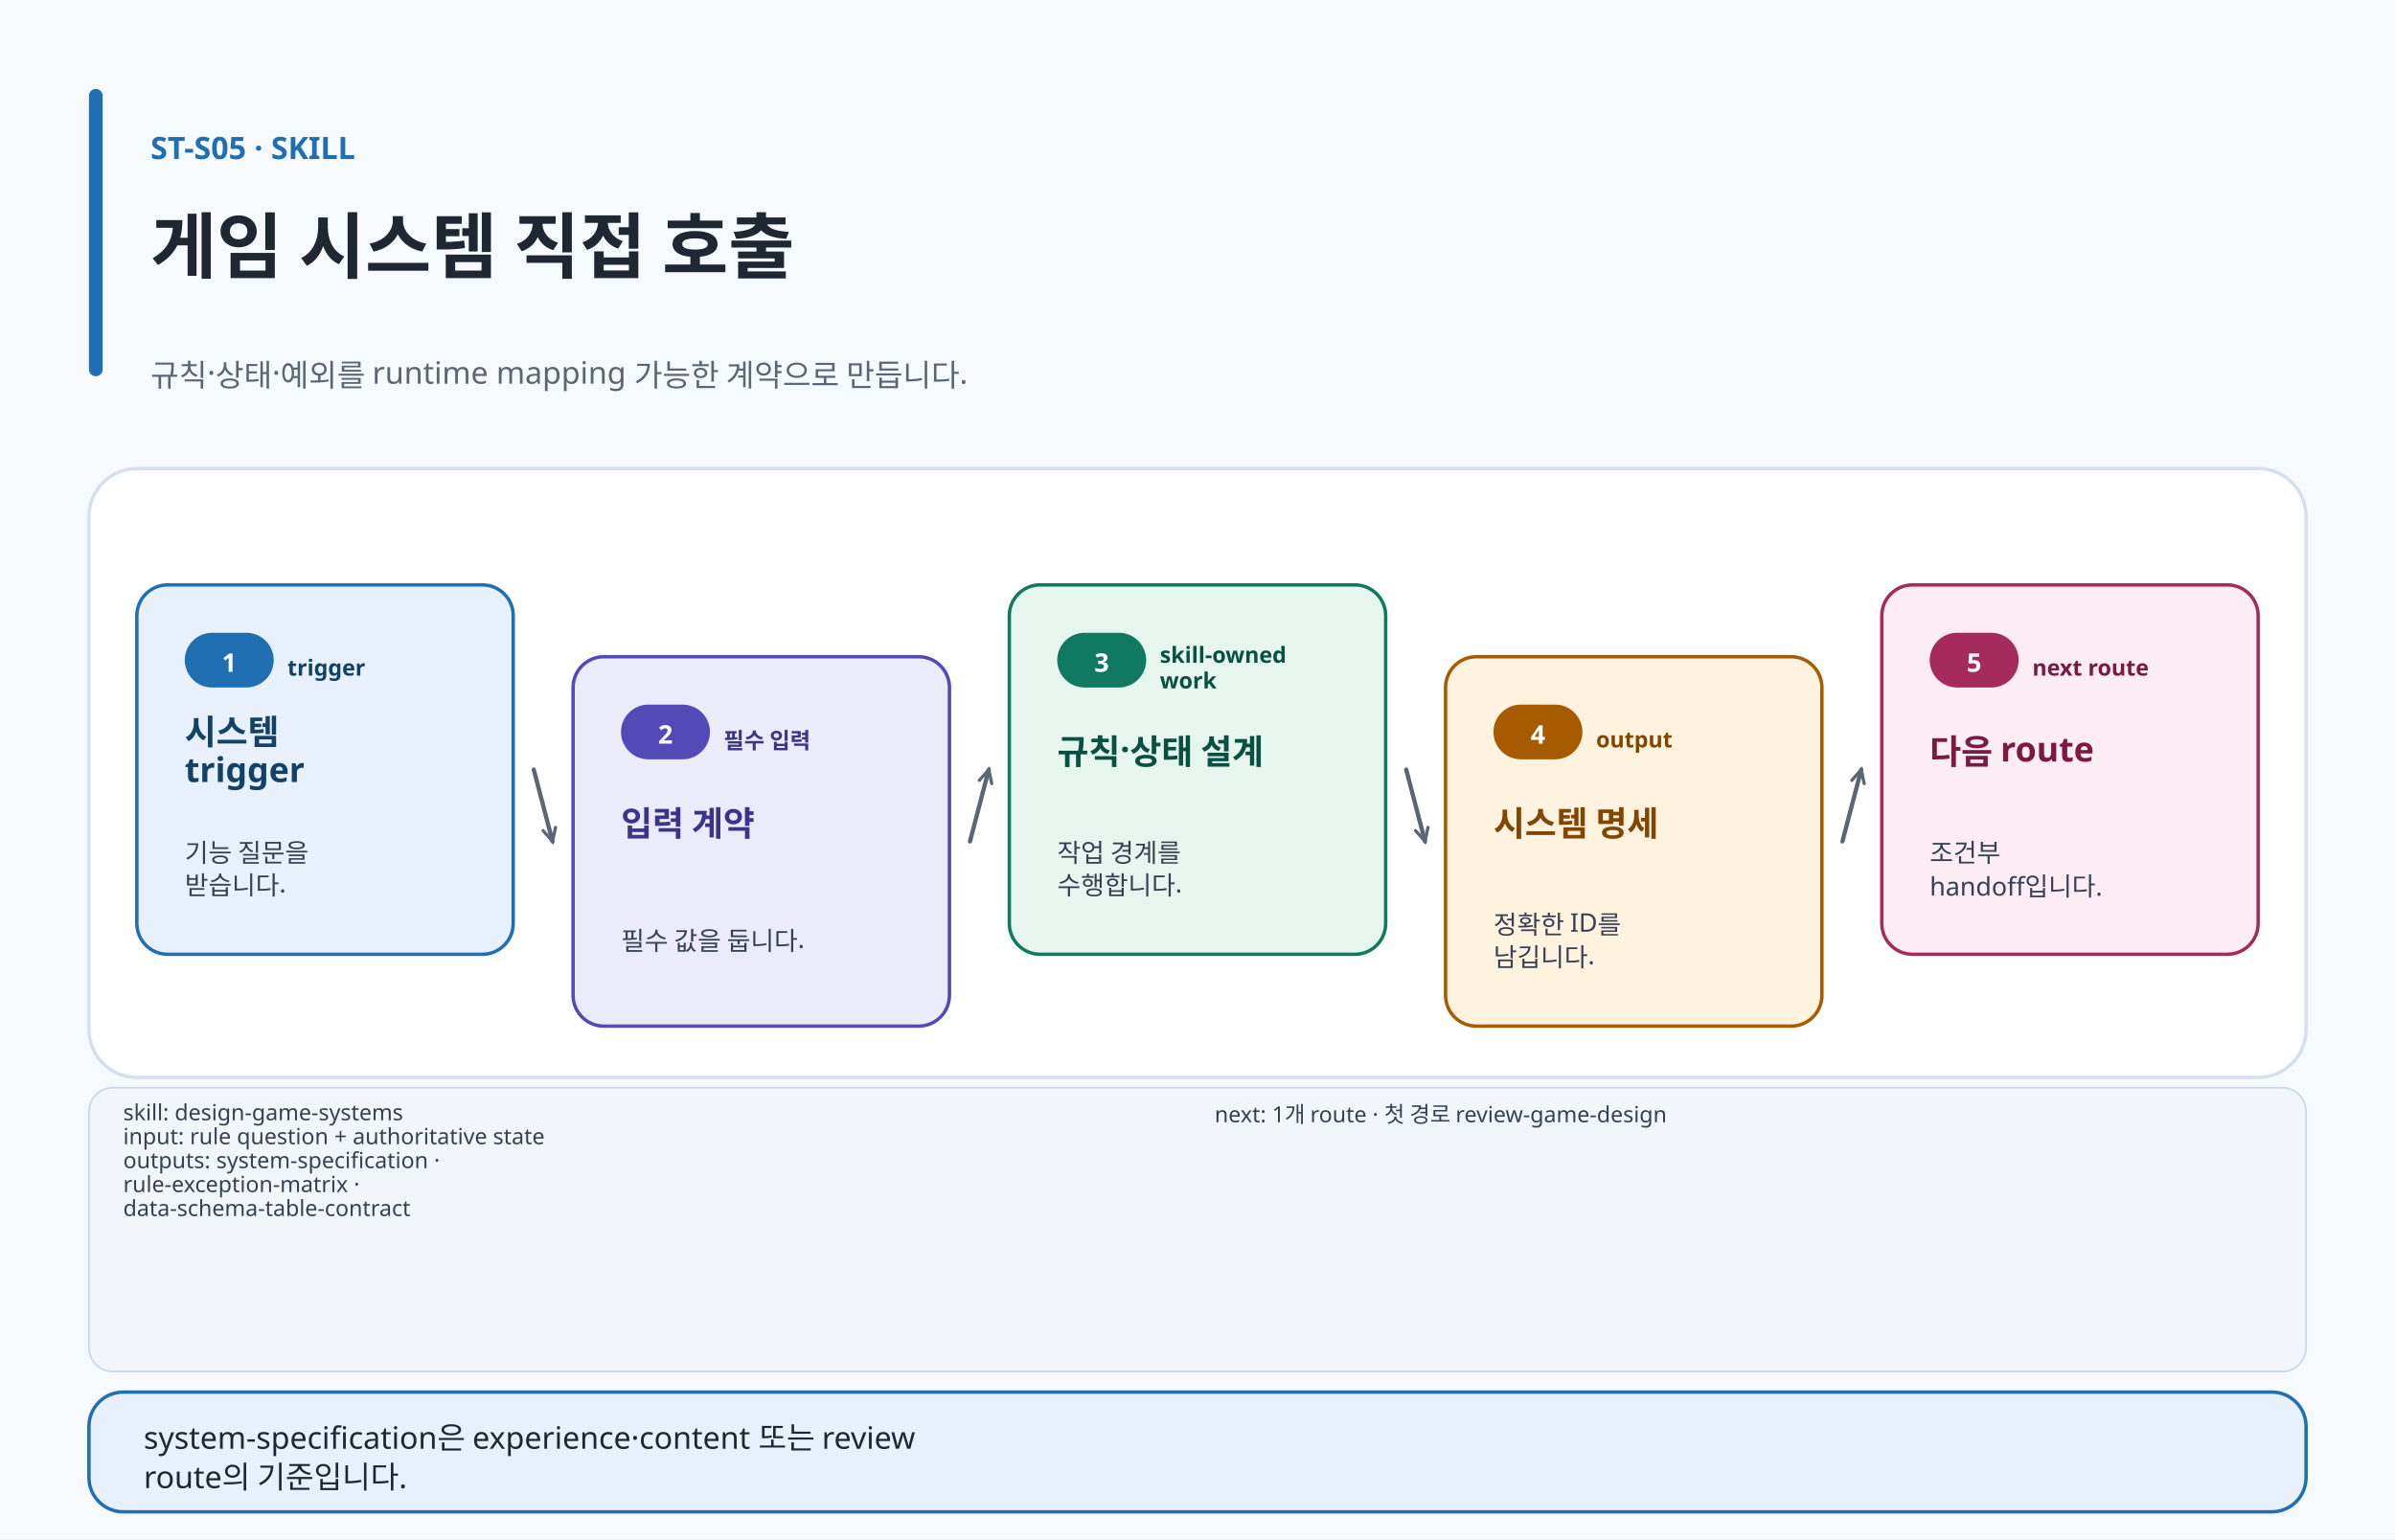
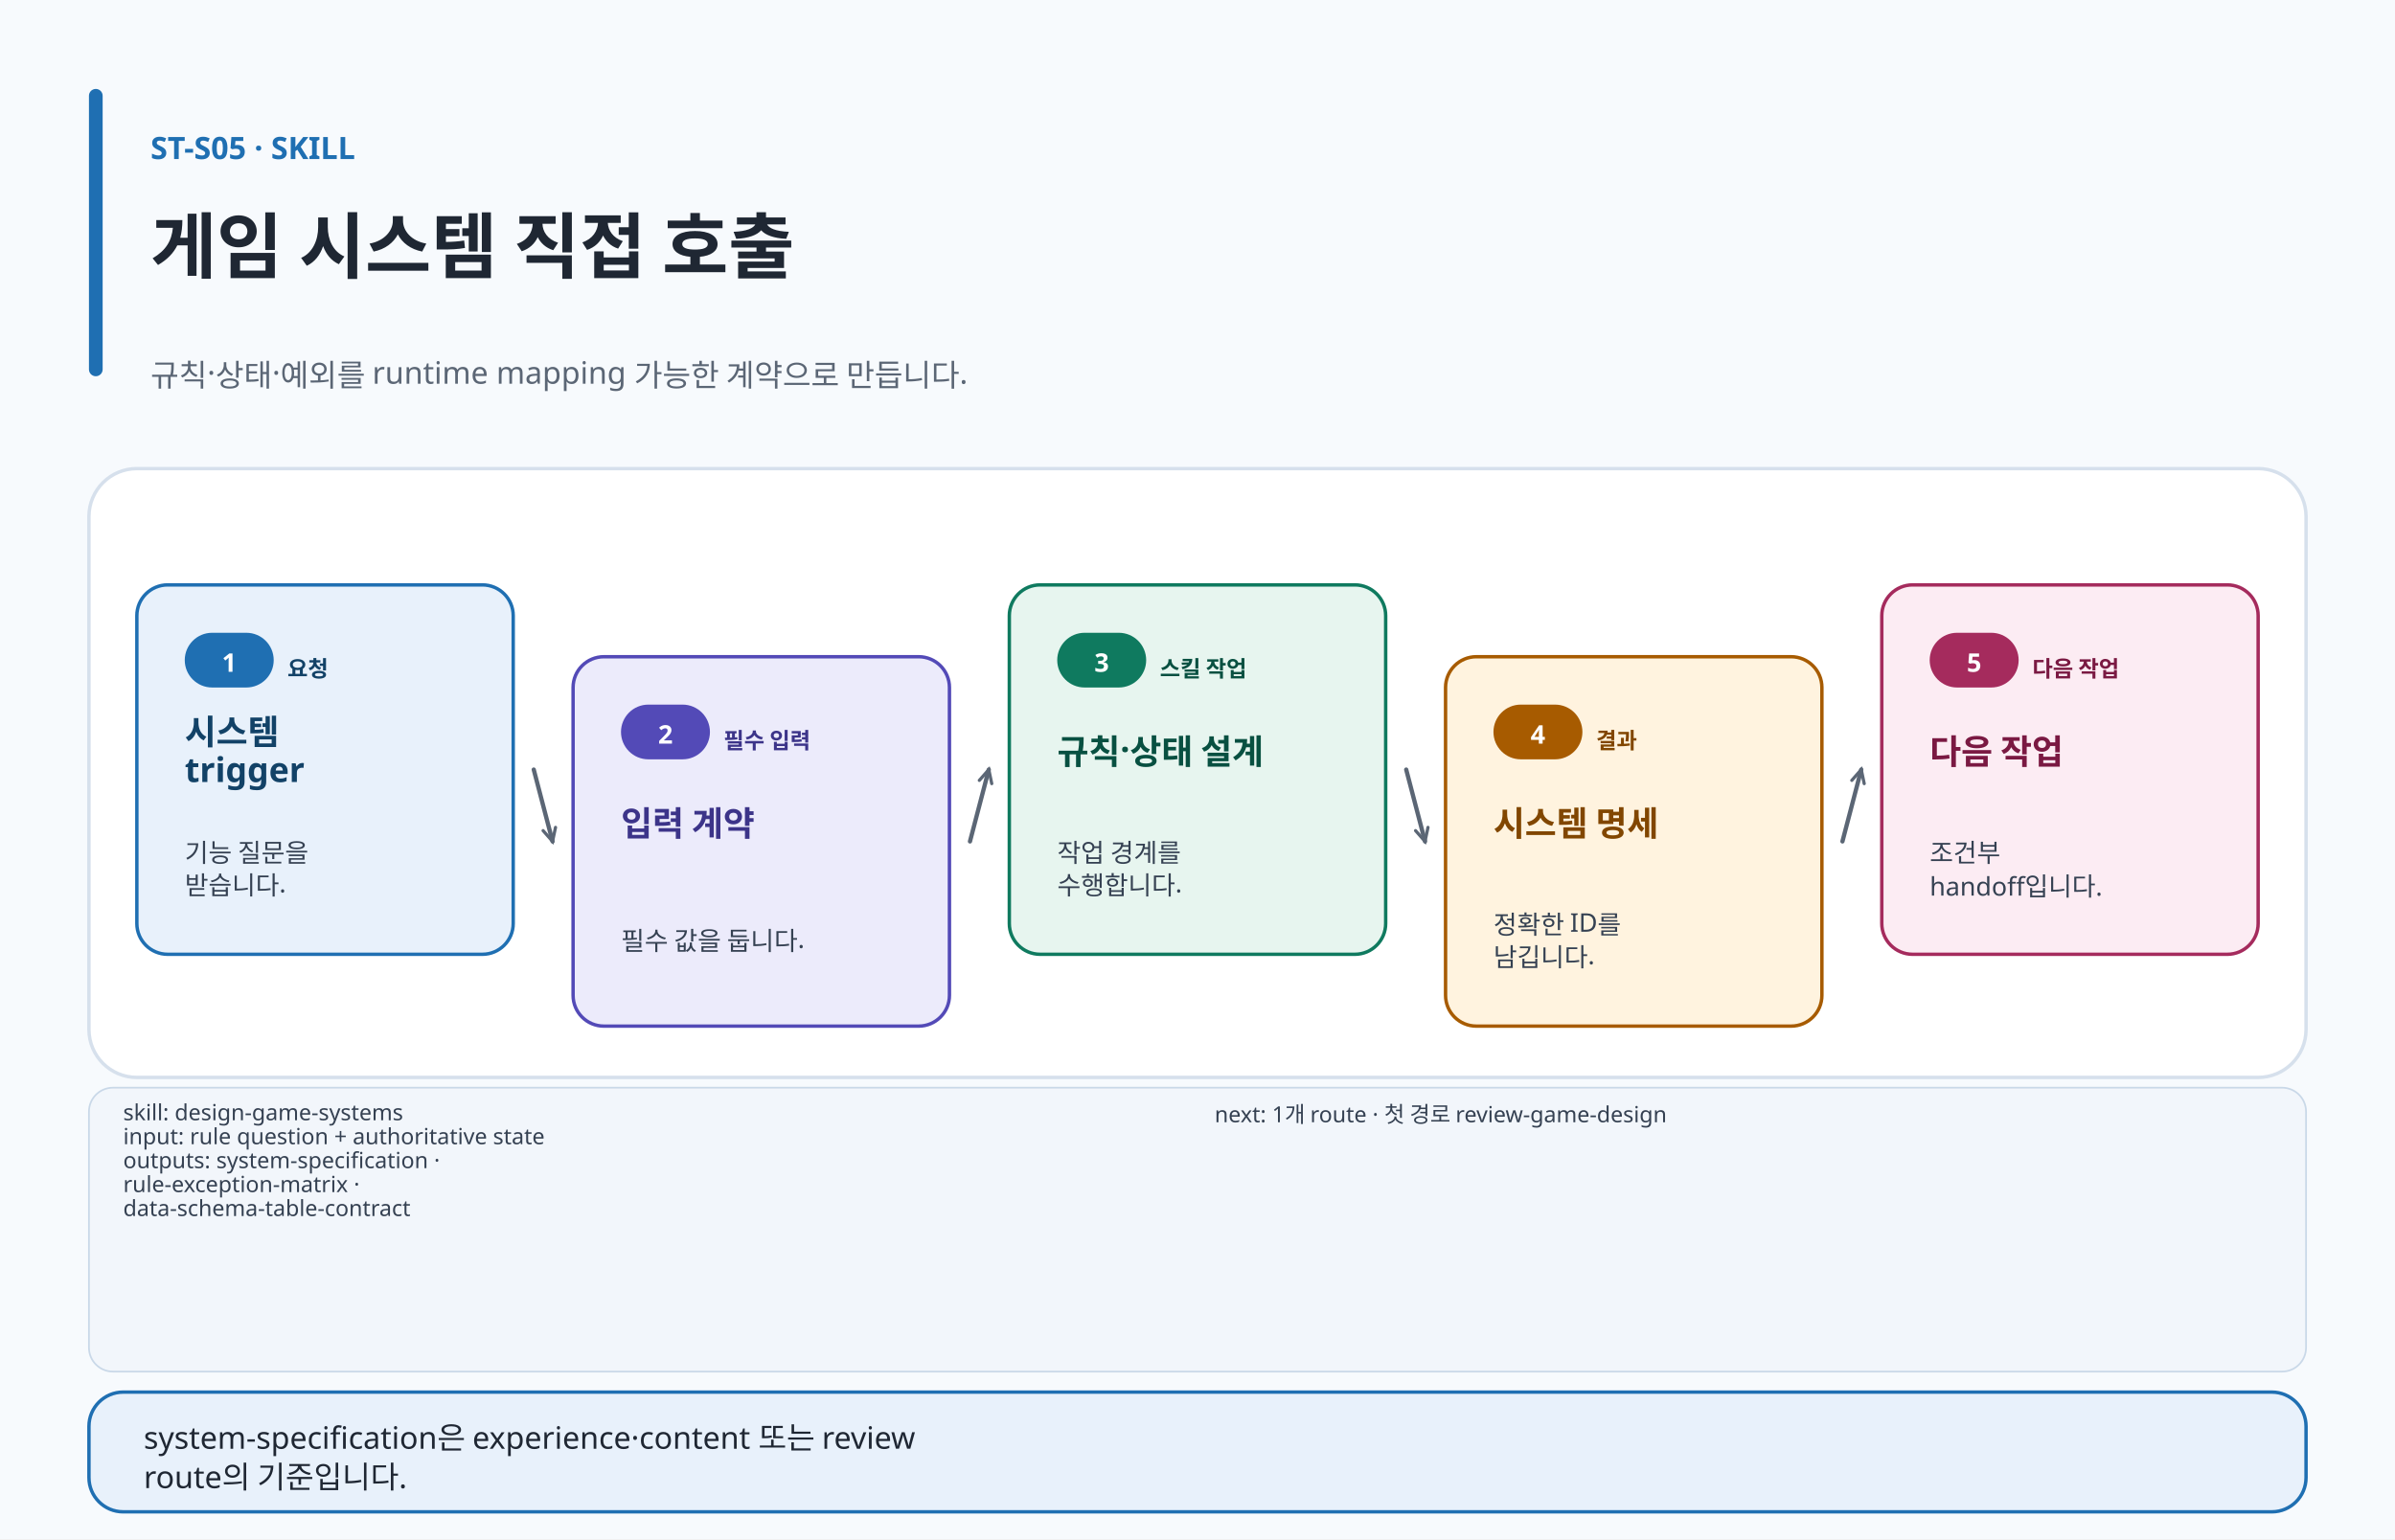
<svg xmlns="http://www.w3.org/2000/svg" viewBox="0 0 1400 900" width="1400" height="900" role="img" aria-label="게임 시스템 직접 호출 흐름" style="font-family:Pretendard,'Apple SD Gothic Neo','Malgun Gothic','Noto Sans KR',sans-serif">
  <defs>
    <marker id="open-arrow" viewBox="0 0 12 12" refX="10" refY="6" markerWidth="11.25" markerHeight="11.25" markerUnits="userSpaceOnUse" orient="auto">
      <path d="M 2 2 L 10 6 L 2 10" fill="none" stroke="#5B6675" stroke-width="2" stroke-linecap="round" />
    </marker>
  </defs>
  <rect width="1400" height="900" fill="#F7FAFD" />
  <rect x="52" y="52" width="8" height="168" rx="4" fill="#1F6FB2" />
  <text data-text-role="eyebrow" x="88" y="86" text-anchor="start" dominant-baseline="central" fill="#1F6FB2" font-size="18" font-weight="700">
    <tspan x="88" dy="0">ST-S05 · SKILL</tspan>
  </text>
  <text data-text-role="title" x="88" y="141" text-anchor="start" dominant-baseline="central" fill="#1F2733" font-size="42" font-weight="700">
    <tspan x="88" dy="0">게임 시스템 직접 호출</tspan>
  </text>
  <text data-text-role="description" x="88" y="218" text-anchor="start" dominant-baseline="central" fill="#5B6675" font-size="18" font-weight="400">
    <tspan x="88" dy="0">규칙·상태·예외를 runtime mapping 가능한 계약으로 만듭니다.</tspan>
  </text>
  <rect x="52" y="274" width="1296" height="356" rx="28" fill="#FFFFFF" stroke="#D6E0EC" stroke-width="2" />
  <path d="M 312 450 L 323 492" fill="none" stroke="#5B6675" stroke-width="2.5" stroke-linecap="round" marker-end="url(#open-arrow)" />
  <path d="M 567 492 L 578 450" fill="none" stroke="#5B6675" stroke-width="2.5" stroke-linecap="round" marker-end="url(#open-arrow)" />
  <path d="M 822 450 L 833 492" fill="none" stroke="#5B6675" stroke-width="2.5" stroke-linecap="round" marker-end="url(#open-arrow)" />
  <path d="M 1077 492 L 1088 450" fill="none" stroke="#5B6675" stroke-width="2.5" stroke-linecap="round" marker-end="url(#open-arrow)" />
  <g aria-label="읽기 순서 1: 시스템 trigger">
    <rect x="80" y="342" width="220" height="216" rx="18" fill="#E8F1FB" stroke="#1F6FB2" stroke-width="2" />
    <rect x="108" y="370" width="52" height="32" rx="16" fill="#1F6FB2" />
    <text data-text-role="caption" x="134" y="387" text-anchor="middle" dominant-baseline="central" fill="#FFFFFF" font-size="15" font-weight="700">
      <tspan x="134" dy="0">1</tspan>
    </text>
    <text data-text-role="caption" x="168" y="390" text-anchor="start" dominant-baseline="central" fill="#124267" font-size="13" font-weight="700">
-       <tspan x="168" dy="0">trigger</tspan>
+       <tspan x="168" dy="0">요청</tspan>
    </text>
    <text data-text-role="card-title" x="108" y="426.5" text-anchor="start" dominant-baseline="central" fill="#124267" font-size="20" font-weight="700">
      <tspan x="108" dy="0">시스템</tspan>
      <tspan x="108" dy="23">trigger</tspan>
    </text>
    <text data-text-role="card-body" x="108" y="497.5" text-anchor="start" dominant-baseline="central" fill="#354152" font-size="15" font-weight="400">
      <tspan x="108" dy="0">기능 질문을</tspan>
      <tspan x="108" dy="19">받습니다.</tspan>
    </text>
  </g>
  <g aria-label="읽기 순서 2: 입력 계약">
    <rect x="335" y="384" width="220" height="216" rx="18" fill="#ECEBFB" stroke="#534AB7" stroke-width="2" />
    <rect x="363" y="412" width="52" height="32" rx="16" fill="#534AB7" />
    <text data-text-role="caption" x="389" y="429" text-anchor="middle" dominant-baseline="central" fill="#FFFFFF" font-size="15" font-weight="700">
      <tspan x="389" dy="0">2</tspan>
    </text>
    <text data-text-role="caption" x="423" y="432" text-anchor="start" dominant-baseline="central" fill="#3C3489" font-size="13" font-weight="700">
      <tspan x="423" dy="0">필수 입력</tspan>
    </text>
    <text data-text-role="card-title" x="363" y="480" text-anchor="start" dominant-baseline="central" fill="#3C3489" font-size="20" font-weight="700">
      <tspan x="363" dy="0">입력 계약</tspan>
    </text>
    <text data-text-role="card-body" x="363" y="549" text-anchor="start" dominant-baseline="central" fill="#354152" font-size="15" font-weight="400">
      <tspan x="363" dy="0">필수 값을 둡니다.</tspan>
    </text>
  </g>
  <g aria-label="읽기 순서 3: 규칙·상태 설계">
    <rect x="590" y="342" width="220" height="216" rx="18" fill="#E7F5EF" stroke="#0F7A5F" stroke-width="2" />
    <rect x="618" y="370" width="52" height="32" rx="16" fill="#0F7A5F" />
    <text data-text-role="caption" x="644" y="387" text-anchor="middle" dominant-baseline="central" fill="#FFFFFF" font-size="15" font-weight="700">
      <tspan x="644" dy="0">3</tspan>
    </text>
-     <text data-text-role="caption" x="678" y="382.5" text-anchor="start" dominant-baseline="central" fill="#085041" font-size="13" font-weight="700">
-       <tspan x="678" dy="0">skill-owned</tspan>
-       <tspan x="678" dy="15">work</tspan>
+     <text data-text-role="caption" x="678" y="390" text-anchor="start" dominant-baseline="central" fill="#085041" font-size="13" font-weight="700">
+       <tspan x="678" dy="0">스킬 작업</tspan>
    </text>
    <text data-text-role="card-title" x="618" y="438" text-anchor="start" dominant-baseline="central" fill="#085041" font-size="20" font-weight="700">
      <tspan x="618" dy="0">규칙·상태 설계</tspan>
    </text>
    <text data-text-role="card-body" x="618" y="497.5" text-anchor="start" dominant-baseline="central" fill="#354152" font-size="15" font-weight="400">
      <tspan x="618" dy="0">작업 경계를</tspan>
      <tspan x="618" dy="19">수행합니다.</tspan>
    </text>
  </g>
  <g aria-label="읽기 순서 4: 시스템 명세">
    <rect x="845" y="384" width="220" height="216" rx="18" fill="#FFF3DF" stroke="#A75B00" stroke-width="2" />
    <rect x="873" y="412" width="52" height="32" rx="16" fill="#A75B00" />
    <text data-text-role="caption" x="899" y="429" text-anchor="middle" dominant-baseline="central" fill="#FFFFFF" font-size="15" font-weight="700">
      <tspan x="899" dy="0">4</tspan>
    </text>
    <text data-text-role="caption" x="933" y="432" text-anchor="start" dominant-baseline="central" fill="#814600" font-size="13" font-weight="700">
-       <tspan x="933" dy="0">output</tspan>
+       <tspan x="933" dy="0">결과</tspan>
    </text>
    <text data-text-role="card-title" x="873" y="480" text-anchor="start" dominant-baseline="central" fill="#814600" font-size="20" font-weight="700">
      <tspan x="873" dy="0">시스템 명세</tspan>
    </text>
    <text data-text-role="card-body" x="873" y="539.5" text-anchor="start" dominant-baseline="central" fill="#354152" font-size="15" font-weight="400">
      <tspan x="873" dy="0">정확한 ID를</tspan>
      <tspan x="873" dy="19">남깁니다.</tspan>
    </text>
  </g>
-   <g aria-label="읽기 순서 5: 다음 route">
+   <g aria-label="읽기 순서 5: 다음 작업">
    <rect x="1100" y="342" width="220" height="216" rx="18" fill="#FCECF3" stroke="#A52B5D" stroke-width="2" />
    <rect x="1128" y="370" width="52" height="32" rx="16" fill="#A52B5D" />
    <text data-text-role="caption" x="1154" y="387" text-anchor="middle" dominant-baseline="central" fill="#FFFFFF" font-size="15" font-weight="700">
      <tspan x="1154" dy="0">5</tspan>
    </text>
    <text data-text-role="caption" x="1188" y="390" text-anchor="start" dominant-baseline="central" fill="#7A1942" font-size="13" font-weight="700">
-       <tspan x="1188" dy="0">next route</tspan>
+       <tspan x="1188" dy="0">다음 작업</tspan>
    </text>
    <text data-text-role="card-title" x="1128" y="438" text-anchor="start" dominant-baseline="central" fill="#7A1942" font-size="20" font-weight="700">
-       <tspan x="1128" dy="0">다음 route</tspan>
+       <tspan x="1128" dy="0">다음 작업</tspan>
    </text>
    <text data-text-role="card-body" x="1128" y="497.5" text-anchor="start" dominant-baseline="central" fill="#354152" font-size="15" font-weight="400">
      <tspan x="1128" dy="0">조건부</tspan>
      <tspan x="1128" dy="19">handoff입니다.</tspan>
    </text>
  </g>
  <rect x="52" y="636" width="1296" height="166" rx="14" fill="#F2F6FB" stroke="#C9D8E8" stroke-width="1" />
  <text data-text-role="semantic-rail" x="72" y="650" text-anchor="start" dominant-baseline="central" fill="#354152" font-size="13" font-weight="400">
    <tspan x="72" dy="0">skill: design-game-systems</tspan>
  </text>
  <text data-text-role="semantic-rail" x="72" y="664" text-anchor="start" dominant-baseline="central" fill="#354152" font-size="13" font-weight="400">
    <tspan x="72" dy="0">input: rule question + authoritative state</tspan>
  </text>
  <text data-text-role="semantic-rail" x="72" y="678" text-anchor="start" dominant-baseline="central" fill="#354152" font-size="13" font-weight="400">
    <tspan x="72" dy="0">outputs: system-specification ·</tspan>
    <tspan x="72" dy="14">rule-exception-matrix ·</tspan>
    <tspan x="72" dy="14">data-schema-table-contract</tspan>
  </text>
  <text data-text-role="semantic-rail" x="710" y="650" text-anchor="start" dominant-baseline="central" fill="#354152" font-size="13" font-weight="400">
    <tspan x="710" dy="0">next: 1개 route · 첫 경로 review-game-design</tspan>
  </text>
  <rect x="52" y="814" width="1296" height="70" rx="20" fill="#E8F1FB" stroke="#1F6FB2" stroke-width="2" />
  <text data-text-role="footer" x="84" y="838.5" text-anchor="start" dominant-baseline="central" fill="#1F2733" font-size="18" font-weight="400">
    <tspan x="84" dy="0">system-specification은 experience·content 또는 review</tspan>
    <tspan x="84" dy="23">route의 기준입니다.</tspan>
  </text>
</svg>
